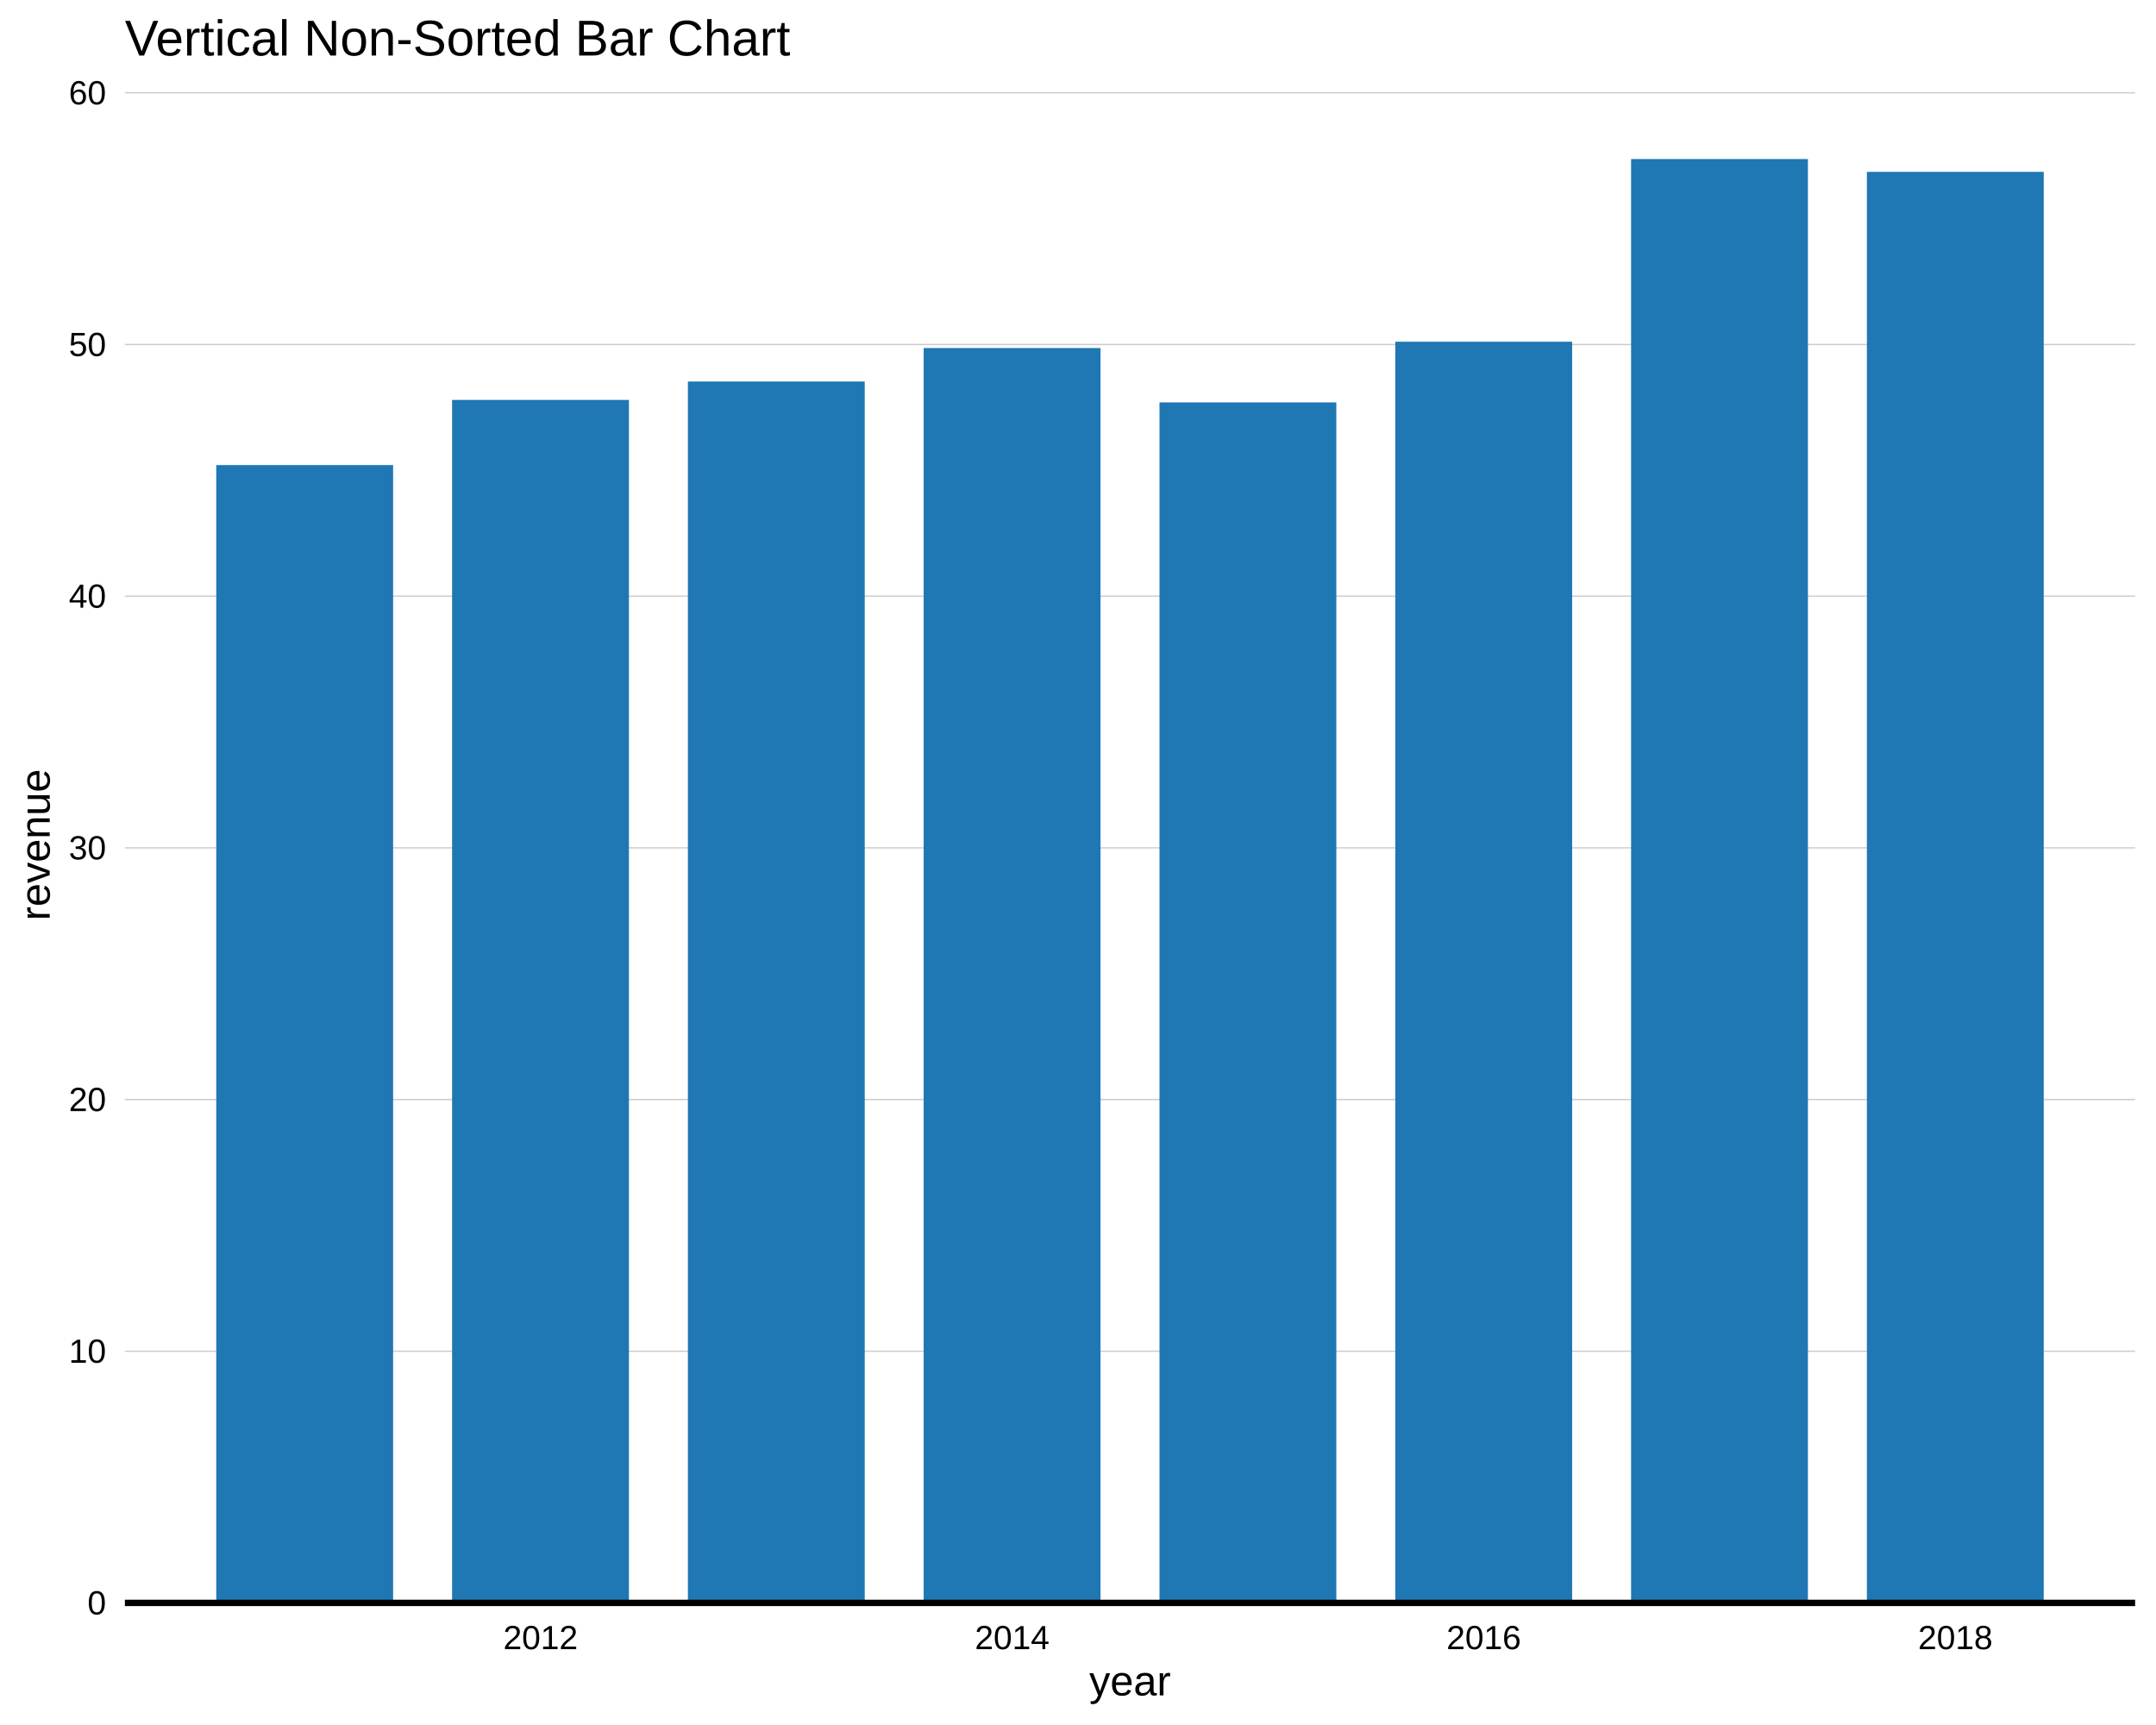
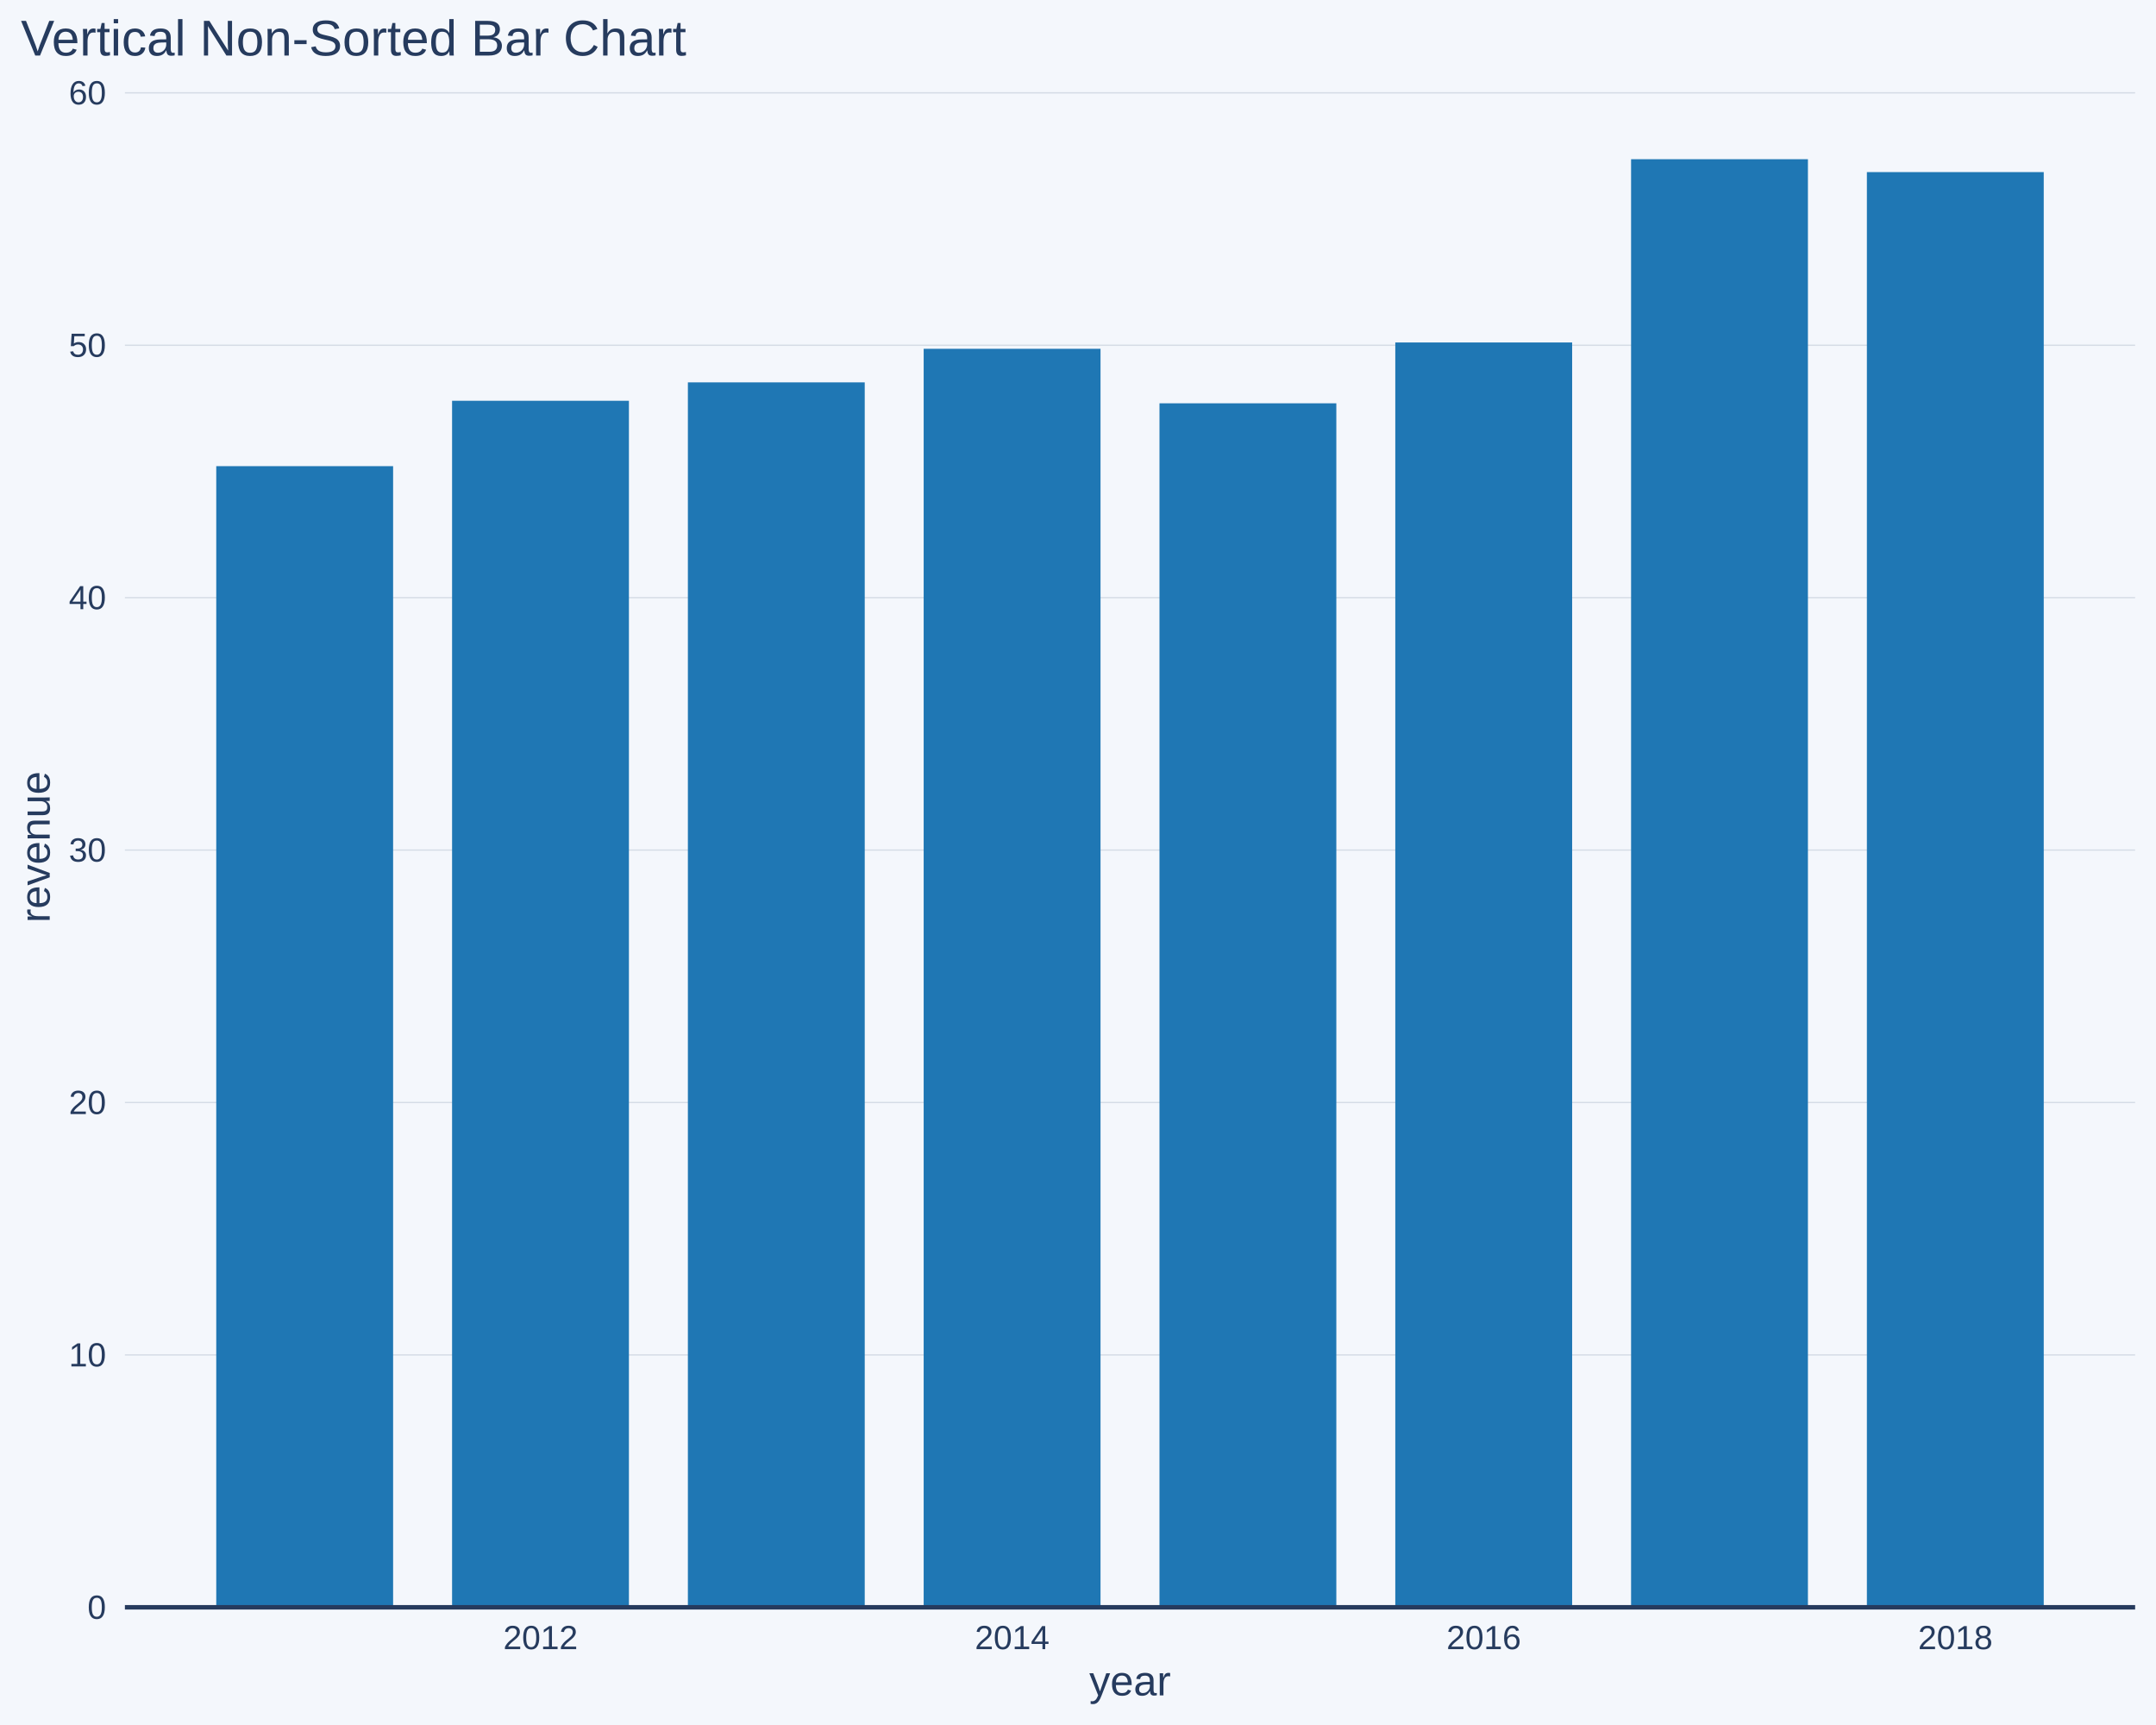
<svg xmlns="http://www.w3.org/2000/svg" viewBox="0 0 720.00 576.00">
  <defs>
    <style type="text/css">
    line, polyline, polygon, path, rect, circle {
      fill: none;
      stroke: #000000;
      stroke-linecap: round;
      stroke-linejoin: round;
      stroke-miterlimit: 10.00;
    }
  </style>
  </defs>
  <rect width="100%" height="100%" style="stroke: none; fill: #FFFFFF;" />
+   <rect x="0.00" y="0.00" width="720.00" height="576.00" style="stroke-width: 1.36; stroke: #F4F7FC; fill: #F4F7FC;" />
  <defs>
-     <clipPath id="cpNDEuNzF8NzEzLjAzfDUzNS4yM3wyOC45OQ==">
-       <rect x="41.71" y="28.99" width="671.32" height="506.23" />
+     <clipPath id="cpNDEuNzF8NzEzLjAzfDUzNi43MHwyOC45OQ==">
+       <rect x="41.71" y="28.99" width="671.32" height="507.71" />
    </clipPath>
  </defs>
-   <polyline points="41.71,535.23 713.03,535.23 " style="stroke-width: 0.43; stroke: #CCCCCC; stroke-linecap: butt;" clip-path="url(#cpNDEuNzF8NzEzLjAzfDUzNS4yM3wyOC45OQ==)" />
-   <polyline points="41.71,451.19 713.03,451.19 " style="stroke-width: 0.43; stroke: #CCCCCC; stroke-linecap: butt;" clip-path="url(#cpNDEuNzF8NzEzLjAzfDUzNS4yM3wyOC45OQ==)" />
-   <polyline points="41.71,367.15 713.03,367.15 " style="stroke-width: 0.43; stroke: #CCCCCC; stroke-linecap: butt;" clip-path="url(#cpNDEuNzF8NzEzLjAzfDUzNS4yM3wyOC45OQ==)" />
-   <polyline points="41.71,283.11 713.03,283.11 " style="stroke-width: 0.43; stroke: #CCCCCC; stroke-linecap: butt;" clip-path="url(#cpNDEuNzF8NzEzLjAzfDUzNS4yM3wyOC45OQ==)" />
-   <polyline points="41.71,199.07 713.03,199.07 " style="stroke-width: 0.43; stroke: #CCCCCC; stroke-linecap: butt;" clip-path="url(#cpNDEuNzF8NzEzLjAzfDUzNS4yM3wyOC45OQ==)" />
-   <polyline points="41.71,115.04 713.03,115.04 " style="stroke-width: 0.43; stroke: #CCCCCC; stroke-linecap: butt;" clip-path="url(#cpNDEuNzF8NzEzLjAzfDUzNS4yM3wyOC45OQ==)" />
-   <polyline points="41.71,31.00 713.03,31.00 " style="stroke-width: 0.43; stroke: #CCCCCC; stroke-linecap: butt;" clip-path="url(#cpNDEuNzF8NzEzLjAzfDUzNS4yM3wyOC45OQ==)" />
-   <rect x="623.45" y="57.39" width="59.06" height="477.84" style="stroke-width: 1.07; stroke: none; stroke-linecap: square; stroke-linejoin: miter; fill: #1F77B4;" clip-path="url(#cpNDEuNzF8NzEzLjAzfDUzNS4yM3wyOC45OQ==)" />
-   <rect x="544.70" y="53.10" width="59.06" height="482.13" style="stroke-width: 1.07; stroke: none; stroke-linecap: square; stroke-linejoin: miter; fill: #1F77B4;" clip-path="url(#cpNDEuNzF8NzEzLjAzfDUzNS4yM3wyOC45OQ==)" />
-   <rect x="465.96" y="114.11" width="59.06" height="421.11" style="stroke-width: 1.07; stroke: none; stroke-linecap: square; stroke-linejoin: miter; fill: #1F77B4;" clip-path="url(#cpNDEuNzF8NzEzLjAzfDUzNS4yM3wyOC45OQ==)" />
-   <rect x="387.21" y="134.37" width="59.06" height="400.86" style="stroke-width: 1.07; stroke: none; stroke-linecap: square; stroke-linejoin: miter; fill: #1F77B4;" clip-path="url(#cpNDEuNzF8NzEzLjAzfDUzNS4yM3wyOC45OQ==)" />
-   <rect x="308.46" y="116.21" width="59.06" height="419.01" style="stroke-width: 1.07; stroke: none; stroke-linecap: square; stroke-linejoin: miter; fill: #1F77B4;" clip-path="url(#cpNDEuNzF8NzEzLjAzfDUzNS4yM3wyOC45OQ==)" />
-   <rect x="229.72" y="127.39" width="59.06" height="407.84" style="stroke-width: 1.07; stroke: none; stroke-linecap: square; stroke-linejoin: miter; fill: #1F77B4;" clip-path="url(#cpNDEuNzF8NzEzLjAzfDUzNS4yM3wyOC45OQ==)" />
-   <rect x="150.97" y="133.53" width="59.06" height="401.70" style="stroke-width: 1.07; stroke: none; stroke-linecap: square; stroke-linejoin: miter; fill: #1F77B4;" clip-path="url(#cpNDEuNzF8NzEzLjAzfDUzNS4yM3wyOC45OQ==)" />
-   <rect x="72.22" y="155.29" width="59.06" height="379.94" style="stroke-width: 1.07; stroke: none; stroke-linecap: square; stroke-linejoin: miter; fill: #1F77B4;" clip-path="url(#cpNDEuNzF8NzEzLjAzfDUzNS4yM3wyOC45OQ==)" />
+   <polyline points="41.71,536.70 713.03,536.70 " style="stroke-width: 0.43; stroke: #D5DCE6; stroke-linecap: butt;" clip-path="url(#cpNDEuNzF8NzEzLjAzfDUzNi43MHwyOC45OQ==)" />
+   <polyline points="41.71,452.42 713.03,452.42 " style="stroke-width: 0.43; stroke: #D5DCE6; stroke-linecap: butt;" clip-path="url(#cpNDEuNzF8NzEzLjAzfDUzNi43MHwyOC45OQ==)" />
+   <polyline points="41.71,368.14 713.03,368.14 " style="stroke-width: 0.43; stroke: #D5DCE6; stroke-linecap: butt;" clip-path="url(#cpNDEuNzF8NzEzLjAzfDUzNi43MHwyOC45OQ==)" />
+   <polyline points="41.71,283.85 713.03,283.85 " style="stroke-width: 0.43; stroke: #D5DCE6; stroke-linecap: butt;" clip-path="url(#cpNDEuNzF8NzEzLjAzfDUzNi43MHwyOC45OQ==)" />
+   <polyline points="41.71,199.57 713.03,199.57 " style="stroke-width: 0.43; stroke: #D5DCE6; stroke-linecap: butt;" clip-path="url(#cpNDEuNzF8NzEzLjAzfDUzNi43MHwyOC45OQ==)" />
+   <polyline points="41.71,115.29 713.03,115.29 " style="stroke-width: 0.43; stroke: #D5DCE6; stroke-linecap: butt;" clip-path="url(#cpNDEuNzF8NzEzLjAzfDUzNi43MHwyOC45OQ==)" />
+   <polyline points="41.71,31.00 713.03,31.00 " style="stroke-width: 0.43; stroke: #D5DCE6; stroke-linecap: butt;" clip-path="url(#cpNDEuNzF8NzEzLjAzfDUzNi43MHwyOC45OQ==)" />
+   <rect x="623.45" y="57.47" width="59.06" height="479.23" style="stroke-width: 1.07; stroke: none; stroke-linecap: square; stroke-linejoin: miter; fill: #1F77B4;" clip-path="url(#cpNDEuNzF8NzEzLjAzfDUzNi43MHwyOC45OQ==)" />
+   <rect x="544.70" y="53.17" width="59.06" height="483.53" style="stroke-width: 1.07; stroke: none; stroke-linecap: square; stroke-linejoin: miter; fill: #1F77B4;" clip-path="url(#cpNDEuNzF8NzEzLjAzfDUzNi43MHwyOC45OQ==)" />
+   <rect x="465.96" y="114.36" width="59.06" height="422.34" style="stroke-width: 1.07; stroke: none; stroke-linecap: square; stroke-linejoin: miter; fill: #1F77B4;" clip-path="url(#cpNDEuNzF8NzEzLjAzfDUzNi43MHwyOC45OQ==)" />
+   <rect x="387.21" y="134.67" width="59.06" height="402.03" style="stroke-width: 1.07; stroke: none; stroke-linecap: square; stroke-linejoin: miter; fill: #1F77B4;" clip-path="url(#cpNDEuNzF8NzEzLjAzfDUzNi43MHwyOC45OQ==)" />
+   <rect x="308.46" y="116.47" width="59.06" height="420.23" style="stroke-width: 1.07; stroke: none; stroke-linecap: square; stroke-linejoin: miter; fill: #1F77B4;" clip-path="url(#cpNDEuNzF8NzEzLjAzfDUzNi43MHwyOC45OQ==)" />
+   <rect x="229.72" y="127.68" width="59.06" height="409.02" style="stroke-width: 1.07; stroke: none; stroke-linecap: square; stroke-linejoin: miter; fill: #1F77B4;" clip-path="url(#cpNDEuNzF8NzEzLjAzfDUzNi43MHwyOC45OQ==)" />
+   <rect x="150.97" y="133.83" width="59.06" height="402.87" style="stroke-width: 1.07; stroke: none; stroke-linecap: square; stroke-linejoin: miter; fill: #1F77B4;" clip-path="url(#cpNDEuNzF8NzEzLjAzfDUzNi43MHwyOC45OQ==)" />
+   <rect x="72.22" y="155.66" width="59.06" height="381.04" style="stroke-width: 1.07; stroke: none; stroke-linecap: square; stroke-linejoin: miter; fill: #1F77B4;" clip-path="url(#cpNDEuNzF8NzEzLjAzfDUzNi43MHwyOC45OQ==)" />
  <defs>
    <clipPath id="cpMC4wMHw3MjAuMDB8NTc2LjAwfDAuMDA=">
      <rect x="0.00" y="0.00" width="720.00" height="576.00" />
    </clipPath>
  </defs>
  <g clip-path="url(#cpMC4wMHw3MjAuMDB8NTc2LjAwfDAuMDA=)">
-     <text x="29.21" y="539.08" style="font-size: 11.20px; font-family: Liberation Sans;" textLength="6.22px" lengthAdjust="spacingAndGlyphs">0</text>
+     <text x="29.21" y="540.55" style="font-size: 11.20px; fill: #263B5E; font-family: Liberation Sans;" textLength="6.22px" lengthAdjust="spacingAndGlyphs">0</text>
  </g>
  <g clip-path="url(#cpMC4wMHw3MjAuMDB8NTc2LjAwfDAuMDA=)">
-     <text x="22.99" y="455.04" style="font-size: 11.20px; font-family: Liberation Sans;" textLength="12.44px" lengthAdjust="spacingAndGlyphs">10</text>
+     <text x="22.99" y="456.27" style="font-size: 11.20px; fill: #263B5E; font-family: Liberation Sans;" textLength="12.44px" lengthAdjust="spacingAndGlyphs">10</text>
  </g>
  <g clip-path="url(#cpMC4wMHw3MjAuMDB8NTc2LjAwfDAuMDA=)">
-     <text x="22.99" y="371.00" style="font-size: 11.20px; font-family: Liberation Sans;" textLength="12.44px" lengthAdjust="spacingAndGlyphs">20</text>
+     <text x="22.99" y="371.99" style="font-size: 11.20px; fill: #263B5E; font-family: Liberation Sans;" textLength="12.44px" lengthAdjust="spacingAndGlyphs">20</text>
  </g>
  <g clip-path="url(#cpMC4wMHw3MjAuMDB8NTc2LjAwfDAuMDA=)">
-     <text x="22.99" y="286.96" style="font-size: 11.20px; font-family: Liberation Sans;" textLength="12.44px" lengthAdjust="spacingAndGlyphs">30</text>
+     <text x="22.99" y="287.70" style="font-size: 11.20px; fill: #263B5E; font-family: Liberation Sans;" textLength="12.44px" lengthAdjust="spacingAndGlyphs">30</text>
  </g>
  <g clip-path="url(#cpMC4wMHw3MjAuMDB8NTc2LjAwfDAuMDA=)">
-     <text x="22.99" y="202.93" style="font-size: 11.20px; font-family: Liberation Sans;" textLength="12.44px" lengthAdjust="spacingAndGlyphs">40</text>
+     <text x="22.99" y="203.42" style="font-size: 11.20px; fill: #263B5E; font-family: Liberation Sans;" textLength="12.44px" lengthAdjust="spacingAndGlyphs">40</text>
  </g>
  <g clip-path="url(#cpMC4wMHw3MjAuMDB8NTc2LjAwfDAuMDA=)">
-     <text x="22.99" y="118.89" style="font-size: 11.20px; font-family: Liberation Sans;" textLength="12.44px" lengthAdjust="spacingAndGlyphs">50</text>
+     <text x="22.99" y="119.14" style="font-size: 11.20px; fill: #263B5E; font-family: Liberation Sans;" textLength="12.44px" lengthAdjust="spacingAndGlyphs">50</text>
  </g>
  <g clip-path="url(#cpMC4wMHw3MjAuMDB8NTc2LjAwfDAuMDA=)">
-     <text x="22.99" y="34.85" style="font-size: 11.20px; font-family: Liberation Sans;" textLength="12.44px" lengthAdjust="spacingAndGlyphs">60</text>
+     <text x="22.99" y="34.86" style="font-size: 11.20px; fill: #263B5E; font-family: Liberation Sans;" textLength="12.44px" lengthAdjust="spacingAndGlyphs">60</text>
  </g>
-   <polyline points="41.71,535.23 713.03,535.23 " style="stroke-width: 2.13; stroke-linecap: butt;" clip-path="url(#cpMC4wMHw3MjAuMDB8NTc2LjAwfDAuMDA=)" />
+   <polyline points="41.71,536.70 713.03,536.70 " style="stroke-width: 1.49; stroke: #263B5E; stroke-linecap: butt;" clip-path="url(#cpMC4wMHw3MjAuMDB8NTc2LjAwfDAuMDA=)" />
  <g clip-path="url(#cpMC4wMHw3MjAuMDB8NTc2LjAwfDAuMDA=)">
-     <text x="168.06" y="550.68" style="font-size: 11.20px; font-family: Liberation Sans;" textLength="24.88px" lengthAdjust="spacingAndGlyphs">2012</text>
+     <text x="168.06" y="550.68" style="font-size: 11.20px; fill: #263B5E; font-family: Liberation Sans;" textLength="24.88px" lengthAdjust="spacingAndGlyphs">2012</text>
  </g>
  <g clip-path="url(#cpMC4wMHw3MjAuMDB8NTc2LjAwfDAuMDA=)">
-     <text x="325.55" y="550.68" style="font-size: 11.20px; font-family: Liberation Sans;" textLength="24.88px" lengthAdjust="spacingAndGlyphs">2014</text>
+     <text x="325.55" y="550.68" style="font-size: 11.20px; fill: #263B5E; font-family: Liberation Sans;" textLength="24.88px" lengthAdjust="spacingAndGlyphs">2014</text>
  </g>
  <g clip-path="url(#cpMC4wMHw3MjAuMDB8NTc2LjAwfDAuMDA=)">
-     <text x="483.05" y="550.68" style="font-size: 11.20px; font-family: Liberation Sans;" textLength="24.88px" lengthAdjust="spacingAndGlyphs">2016</text>
+     <text x="483.05" y="550.68" style="font-size: 11.20px; fill: #263B5E; font-family: Liberation Sans;" textLength="24.88px" lengthAdjust="spacingAndGlyphs">2016</text>
  </g>
  <g clip-path="url(#cpMC4wMHw3MjAuMDB8NTc2LjAwfDAuMDA=)">
-     <text x="640.54" y="550.68" style="font-size: 11.20px; font-family: Liberation Sans;" textLength="24.88px" lengthAdjust="spacingAndGlyphs">2018</text>
+     <text x="640.54" y="550.68" style="font-size: 11.20px; fill: #263B5E; font-family: Liberation Sans;" textLength="24.88px" lengthAdjust="spacingAndGlyphs">2018</text>
  </g>
  <g clip-path="url(#cpMC4wMHw3MjAuMDB8NTc2LjAwfDAuMDA=)">
-     <text x="363.76" y="566.12" style="font-size: 14.00px; font-family: Liberation Sans;" textLength="27.22px" lengthAdjust="spacingAndGlyphs">year</text>
+     <text x="363.76" y="566.12" style="font-size: 14.00px; fill: #263B5E; font-family: Liberation Sans;" textLength="27.22px" lengthAdjust="spacingAndGlyphs">year</text>
  </g>
  <g clip-path="url(#cpMC4wMHw3MjAuMDB8NTc2LjAwfDAuMDA=)">
-     <text transform="translate(16.60,307.39) rotate(-90)" style="font-size: 14.00px; font-family: Liberation Sans;" textLength="50.56px" lengthAdjust="spacingAndGlyphs">revenue</text>
+     <text transform="translate(16.60,308.13) rotate(-90)" style="font-size: 14.00px; fill: #263B5E; font-family: Liberation Sans;" textLength="50.56px" lengthAdjust="spacingAndGlyphs">revenue</text>
  </g>
  <g clip-path="url(#cpMC4wMHw3MjAuMDB8NTc2LjAwfDAuMDA=)">
-     <text x="41.71" y="18.54" style="font-size: 16.80px; font-family: Liberation Sans;" textLength="222.25px" lengthAdjust="spacingAndGlyphs">Vertical Non-Sorted Bar Chart</text>
+     <text x="6.97" y="18.54" style="font-size: 16.80px; fill: #263B5E; font-family: Liberation Sans;" textLength="222.25px" lengthAdjust="spacingAndGlyphs">Vertical Non-Sorted Bar Chart</text>
  </g>
</svg>
